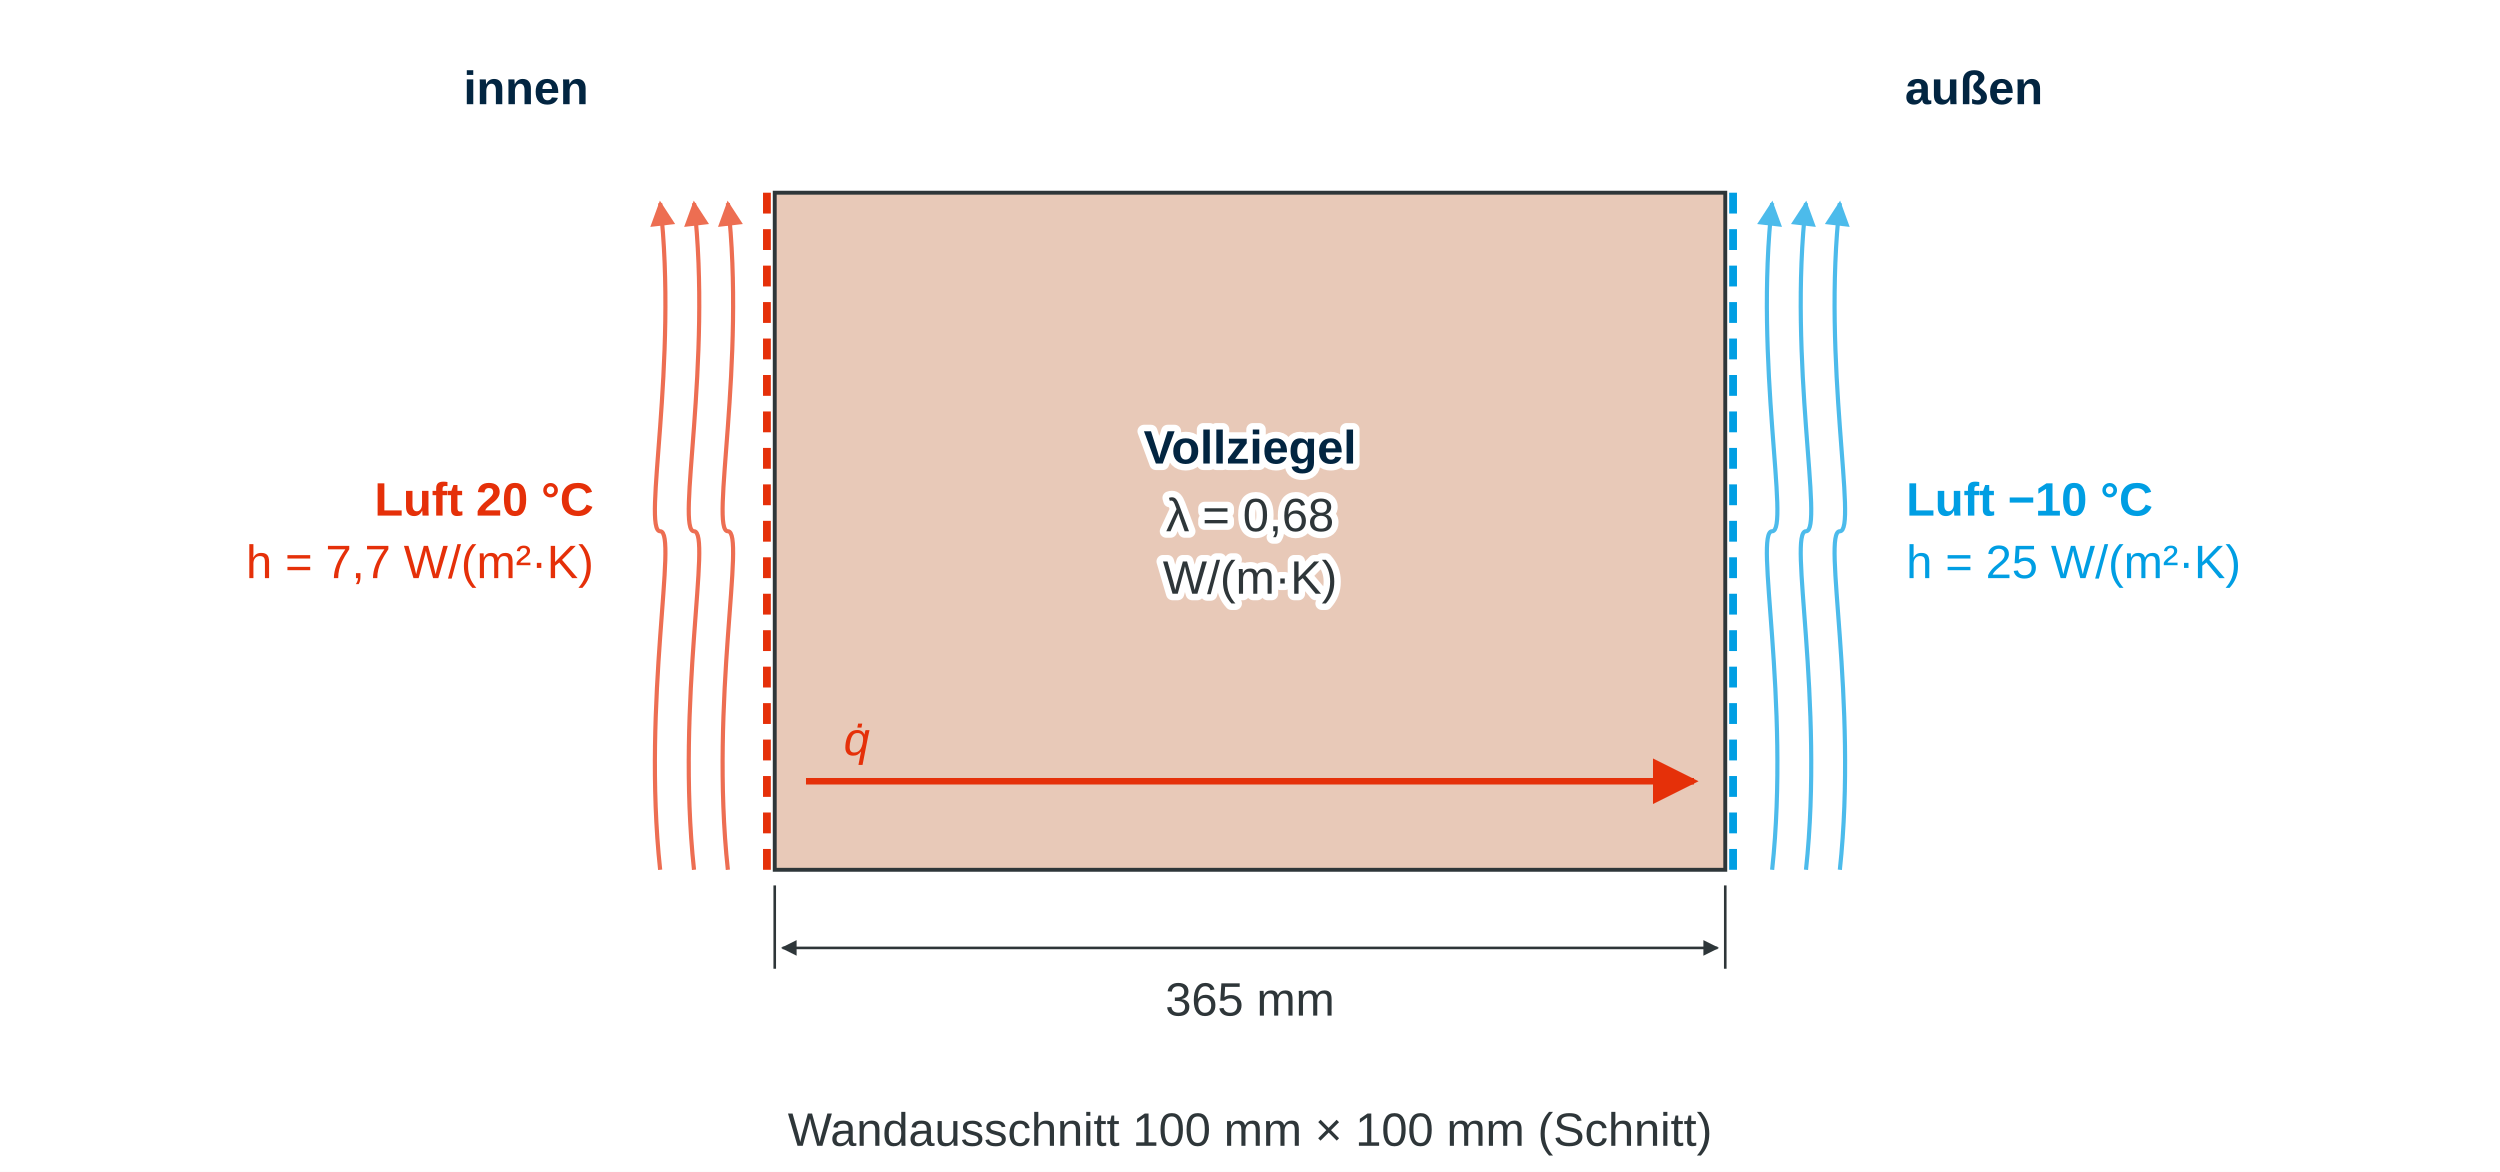
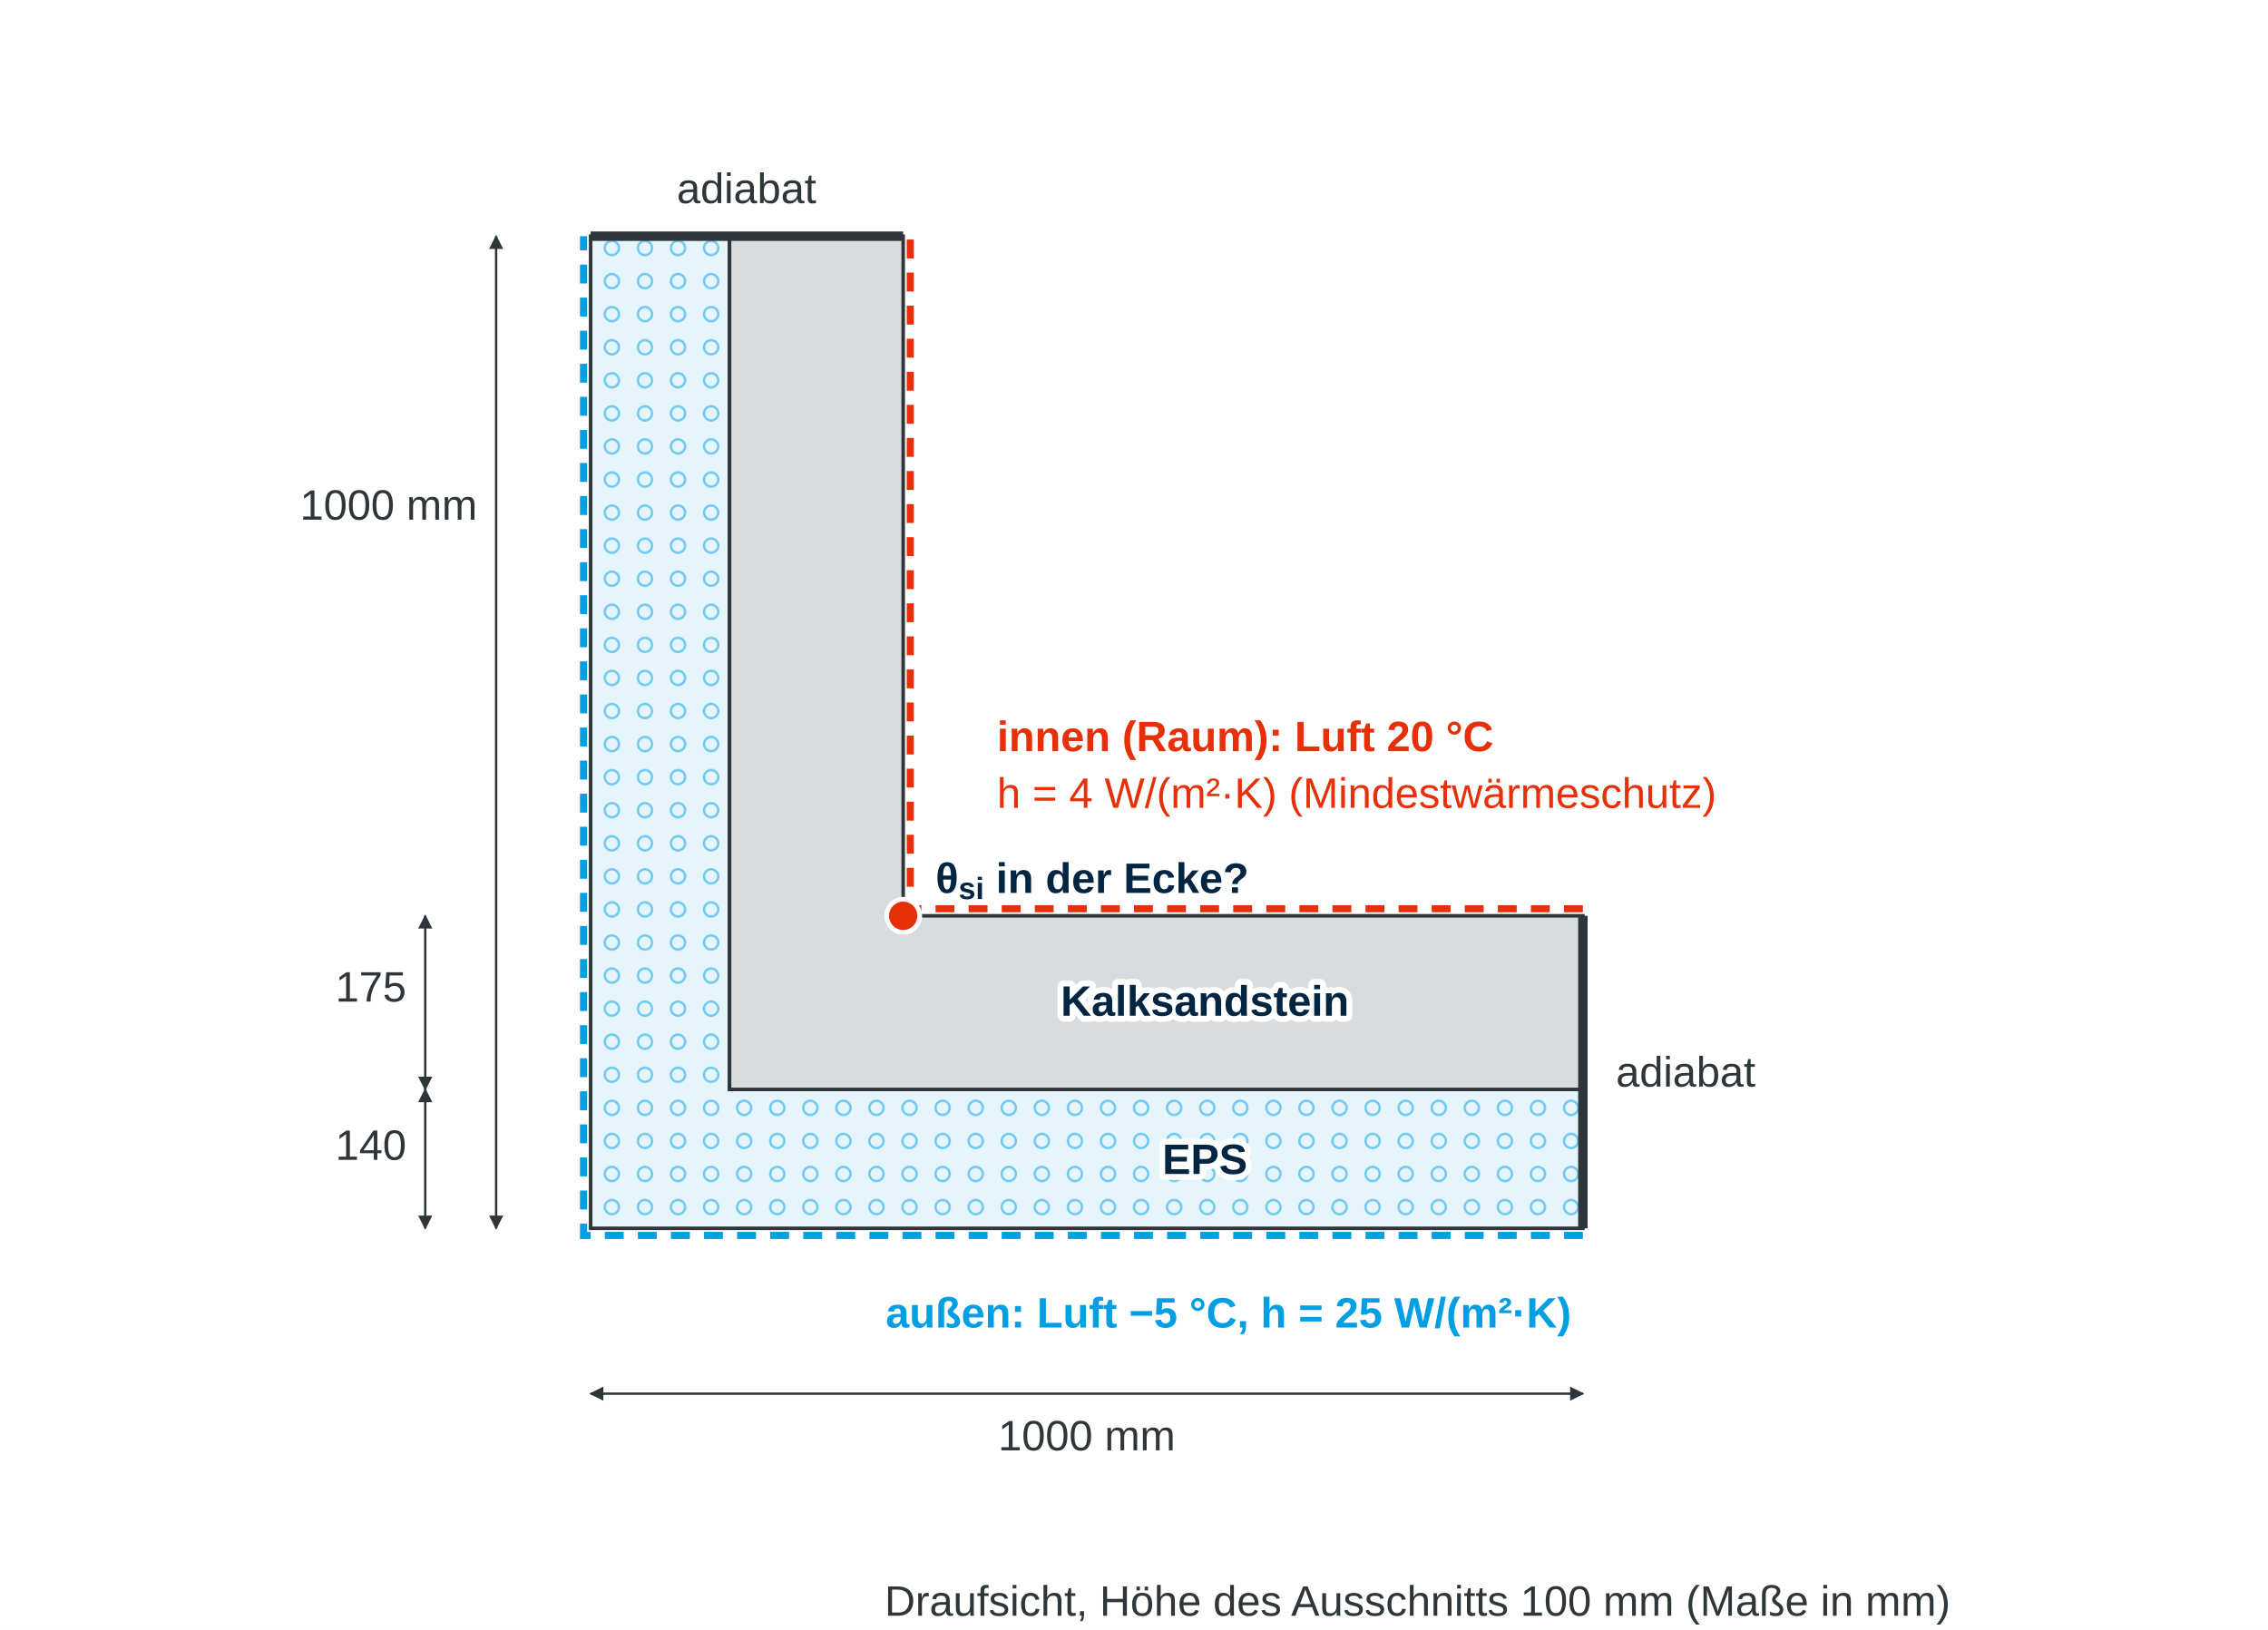
- <svg xmlns="http://www.w3.org/2000/svg" viewBox="0 0 960 450" width="960" height="450" font-family="'Source Sans Pro', 'Source Sans 3', Arial, sans-serif">
-   <rect width="960" height="450" fill="white" />
+ <svg xmlns="http://www.w3.org/2000/svg" viewBox="0 0 960 690" width="960" height="690" font-family="'Source Sans Pro', 'Source Sans 3', Arial, sans-serif">
+   <rect width="960" height="690" fill="white" />
  <defs>
    <marker id="pf" viewBox="0 0 10 10" refX="9" refY="5" markerWidth="7" markerHeight="7" orient="auto">
      <path d="M0,0 L10,5 L0,10 z" fill="#E53009" />
    </marker>
    <marker id="pm" viewBox="0 0 10 10" refX="9" refY="5" markerWidth="6" markerHeight="6" orient="auto-start-reverse">
      <path d="M0,0 L10,5 L0,10 z" fill="#2E3639" />
    </marker>
    <marker id="plr" viewBox="0 0 10 10" refX="9" refY="5" markerWidth="6" markerHeight="6" orient="auto">
      <path d="M0,0 L10,5 L0,10 z" fill="#E53009" />
    </marker>
    <marker id="plc" viewBox="0 0 10 10" refX="9" refY="5" markerWidth="6" markerHeight="6" orient="auto">
      <path d="M0,0 L10,5 L0,10 z" fill="#009EE3" />
    </marker>
    <pattern id="eps" width="14" height="14" patternUnits="userSpaceOnUse">
      <circle cx="7" cy="7" r="3" fill="none" stroke="#009EE3" stroke-width="1" opacity="0.5" />
    </pattern>
  </defs>
-   <rect x="297.5" y="74" width="365" height="260" fill="#e8c9b8" stroke="#2E3639" stroke-width="1.5" />
-   <text x="480" y="178" text-anchor="middle" font-size="18" fill="#022541" font-weight="700" stroke="white" stroke-width="5" stroke-linejoin="round" paint-order="stroke">Vollziegel</text>
-   <text x="480" y="204" text-anchor="middle" font-size="18" fill="#2E3639" stroke="white" stroke-width="5" stroke-linejoin="round" paint-order="stroke">λ = 0,68</text>
-   <text x="480" y="228" text-anchor="middle" font-size="18" fill="#2E3639" stroke="white" stroke-width="5" stroke-linejoin="round" paint-order="stroke">W/(m·K)</text>
-   <line x1="297.5" y1="340" x2="297.5" y2="372" stroke="#2E3639" />
-   <line x1="662.5" y1="340" x2="662.5" y2="372" stroke="#2E3639" />
-   <line x1="300.5" y1="364" x2="659.5" y2="364" stroke="#2E3639" marker-start="url(#pm)" marker-end="url(#pm)" />
-   <text x="480" y="390" text-anchor="middle" font-size="18" fill="#2E3639">365 mm</text>
-   <text x="202" y="40" text-anchor="middle" font-size="18" fill="#022541" font-weight="700">innen</text>
-   <text x="758" y="40" text-anchor="middle" font-size="18" fill="#022541" font-weight="700">außen</text>
-   <line x1="294.5" y1="74" x2="294.5" y2="334" stroke="#E53009" stroke-width="3" stroke-dasharray="8 6" />
-   <path d="M279.5,334 C272.5,269 286.5,204 279.5,204.0 S286.5,139 279.5,78" fill="none" stroke="#E53009" stroke-width="1.6" opacity="0.7" marker-end="url(#plr)" />
-   <path d="M266.5,334 C259.5,269 273.5,204 266.5,204.0 S273.5,139 266.5,78" fill="none" stroke="#E53009" stroke-width="1.6" opacity="0.7" marker-end="url(#plr)" />
-   <path d="M253.5,334 C246.5,269 260.5,204 253.5,204.0 S260.5,139 253.5,78" fill="none" stroke="#E53009" stroke-width="1.6" opacity="0.7" marker-end="url(#plr)" />
-   <text x="228" y="198" text-anchor="end" font-size="18" fill="#E53009" font-weight="700">Luft 20 °C</text>
-   <text x="228" y="222" text-anchor="end" font-size="18" fill="#E53009">h = 7,7 W/(m²·K)</text>
-   <line x1="665.5" y1="74" x2="665.5" y2="334" stroke="#009EE3" stroke-width="3" stroke-dasharray="8 6" />
-   <path d="M680.5,334 C687.5,269 673.5,204 680.5,204.0 S673.5,139 680.5,78" fill="none" stroke="#009EE3" stroke-width="1.6" opacity="0.7" marker-end="url(#plc)" />
-   <path d="M693.5,334 C700.5,269 686.5,204 693.5,204.0 S686.5,139 693.5,78" fill="none" stroke="#009EE3" stroke-width="1.6" opacity="0.7" marker-end="url(#plc)" />
-   <path d="M706.5,334 C713.5,269 699.5,204 706.5,204.0 S699.5,139 706.5,78" fill="none" stroke="#009EE3" stroke-width="1.6" opacity="0.7" marker-end="url(#plc)" />
-   <text x="732" y="198" text-anchor="start" font-size="18" fill="#009EE3" font-weight="700">Luft −10 °C</text>
-   <text x="732" y="222" text-anchor="start" font-size="18" fill="#009EE3">h = 25 W/(m²·K)</text>
-   <line x1="309.5" y1="300" x2="650.5" y2="300" stroke="#E53009" stroke-width="2.5" marker-end="url(#pf)" />
-   <text x="324" y="290" text-anchor="start" font-size="18" fill="#E53009" font-style="italic">q̇</text>
-   <text x="480" y="440" text-anchor="middle" font-size="18" fill="#2E3639">Wandausschnitt 100 mm × 100 mm (Schnitt)</text>
+   <path d="M250,520 H670.0 V461.2 H308.8 V100.0 H250 Z" fill="#e6f5fc" stroke="#2E3639" stroke-width="1.5" />
+   <path d="M250,520 H670.0 V461.2 H308.8 V100.0 H250 Z" fill="url(#eps)" />
+   <path d="M308.8,461.2 H670.0 V387.7 H382.3 V100.0 H308.8 Z" fill="#d9dcde" stroke="#2E3639" stroke-width="1.5" />
+   <path d="M670.0,523 H247 V100.0" fill="none" stroke="#009EE3" stroke-width="3" stroke-dasharray="8 6" />
+   <path d="M670.0,384.7 H385.3 V100.0" fill="none" stroke="#E53009" stroke-width="3" stroke-dasharray="8 6" />
+   <line x1="670.0" y1="520" x2="670.0" y2="387.7" stroke="#2E3639" stroke-width="4" />
+   <line x1="250" y1="100.0" x2="382.3" y2="100.0" stroke="#2E3639" stroke-width="4" />
+   <text x="684" y="460" text-anchor="start" font-size="18" fill="#2E3639">adiabat</text>
+   <text x="316" y="86" text-anchor="middle" font-size="18" fill="#2E3639">adiabat</text>
+   <text x="520" y="562" text-anchor="middle" font-size="18" fill="#009EE3" font-weight="700">außen: Luft −5 °C, h = 25 W/(m²·K)</text>
+   <text x="422" y="318" text-anchor="start" font-size="18" fill="#E53009" font-weight="700">innen (Raum): Luft 20 °C</text>
+   <text x="422" y="342" text-anchor="start" font-size="18" fill="#E53009">h = 4 W/(m²·K) (Mindestwärmeschutz)</text>
+   <circle cx="382.3" cy="387.7" r="7" fill="#E53009" stroke="white" stroke-width="2" />
+   <text x="396" y="378" text-anchor="start" font-size="18" fill="#022541" font-weight="700">θ<tspan baseline-shift="sub" font-size="13">si</tspan> in der Ecke?</text>
+   <text x="510" y="497" text-anchor="middle" font-size="18" fill="#022541" font-weight="700" stroke="white" stroke-width="5" stroke-linejoin="round" paint-order="stroke">EPS</text>
+   <text x="510" y="430" text-anchor="middle" font-size="18" fill="#022541" font-weight="700" stroke="white" stroke-width="5" stroke-linejoin="round" paint-order="stroke">Kalksandstein</text>
+   <line x1="180" y1="520" x2="180" y2="461.2" stroke="#2E3639" marker-start="url(#pm)" marker-end="url(#pm)" />
+   <text x="172" y="491" text-anchor="end" font-size="18" fill="#2E3639">140</text>
+   <line x1="180" y1="461.2" x2="180" y2="387.7" stroke="#2E3639" marker-start="url(#pm)" marker-end="url(#pm)" />
+   <text x="172" y="424" text-anchor="end" font-size="18" fill="#2E3639">175</text>
+   <line x1="210" y1="520" x2="210" y2="100.0" stroke="#2E3639" marker-start="url(#pm)" marker-end="url(#pm)" />
+   <text x="202" y="220" text-anchor="end" font-size="18" fill="#2E3639">1000 mm</text>
+   <line x1="250" y1="590" x2="670.0" y2="590" stroke="#2E3639" marker-start="url(#pm)" marker-end="url(#pm)" />
+   <text x="460" y="614" text-anchor="middle" font-size="18" fill="#2E3639">1000 mm</text>
+   <text x="600" y="684" text-anchor="middle" font-size="18" fill="#2E3639">Draufsicht, Höhe des Ausschnitts 100 mm (Maße in mm)</text>
</svg>
